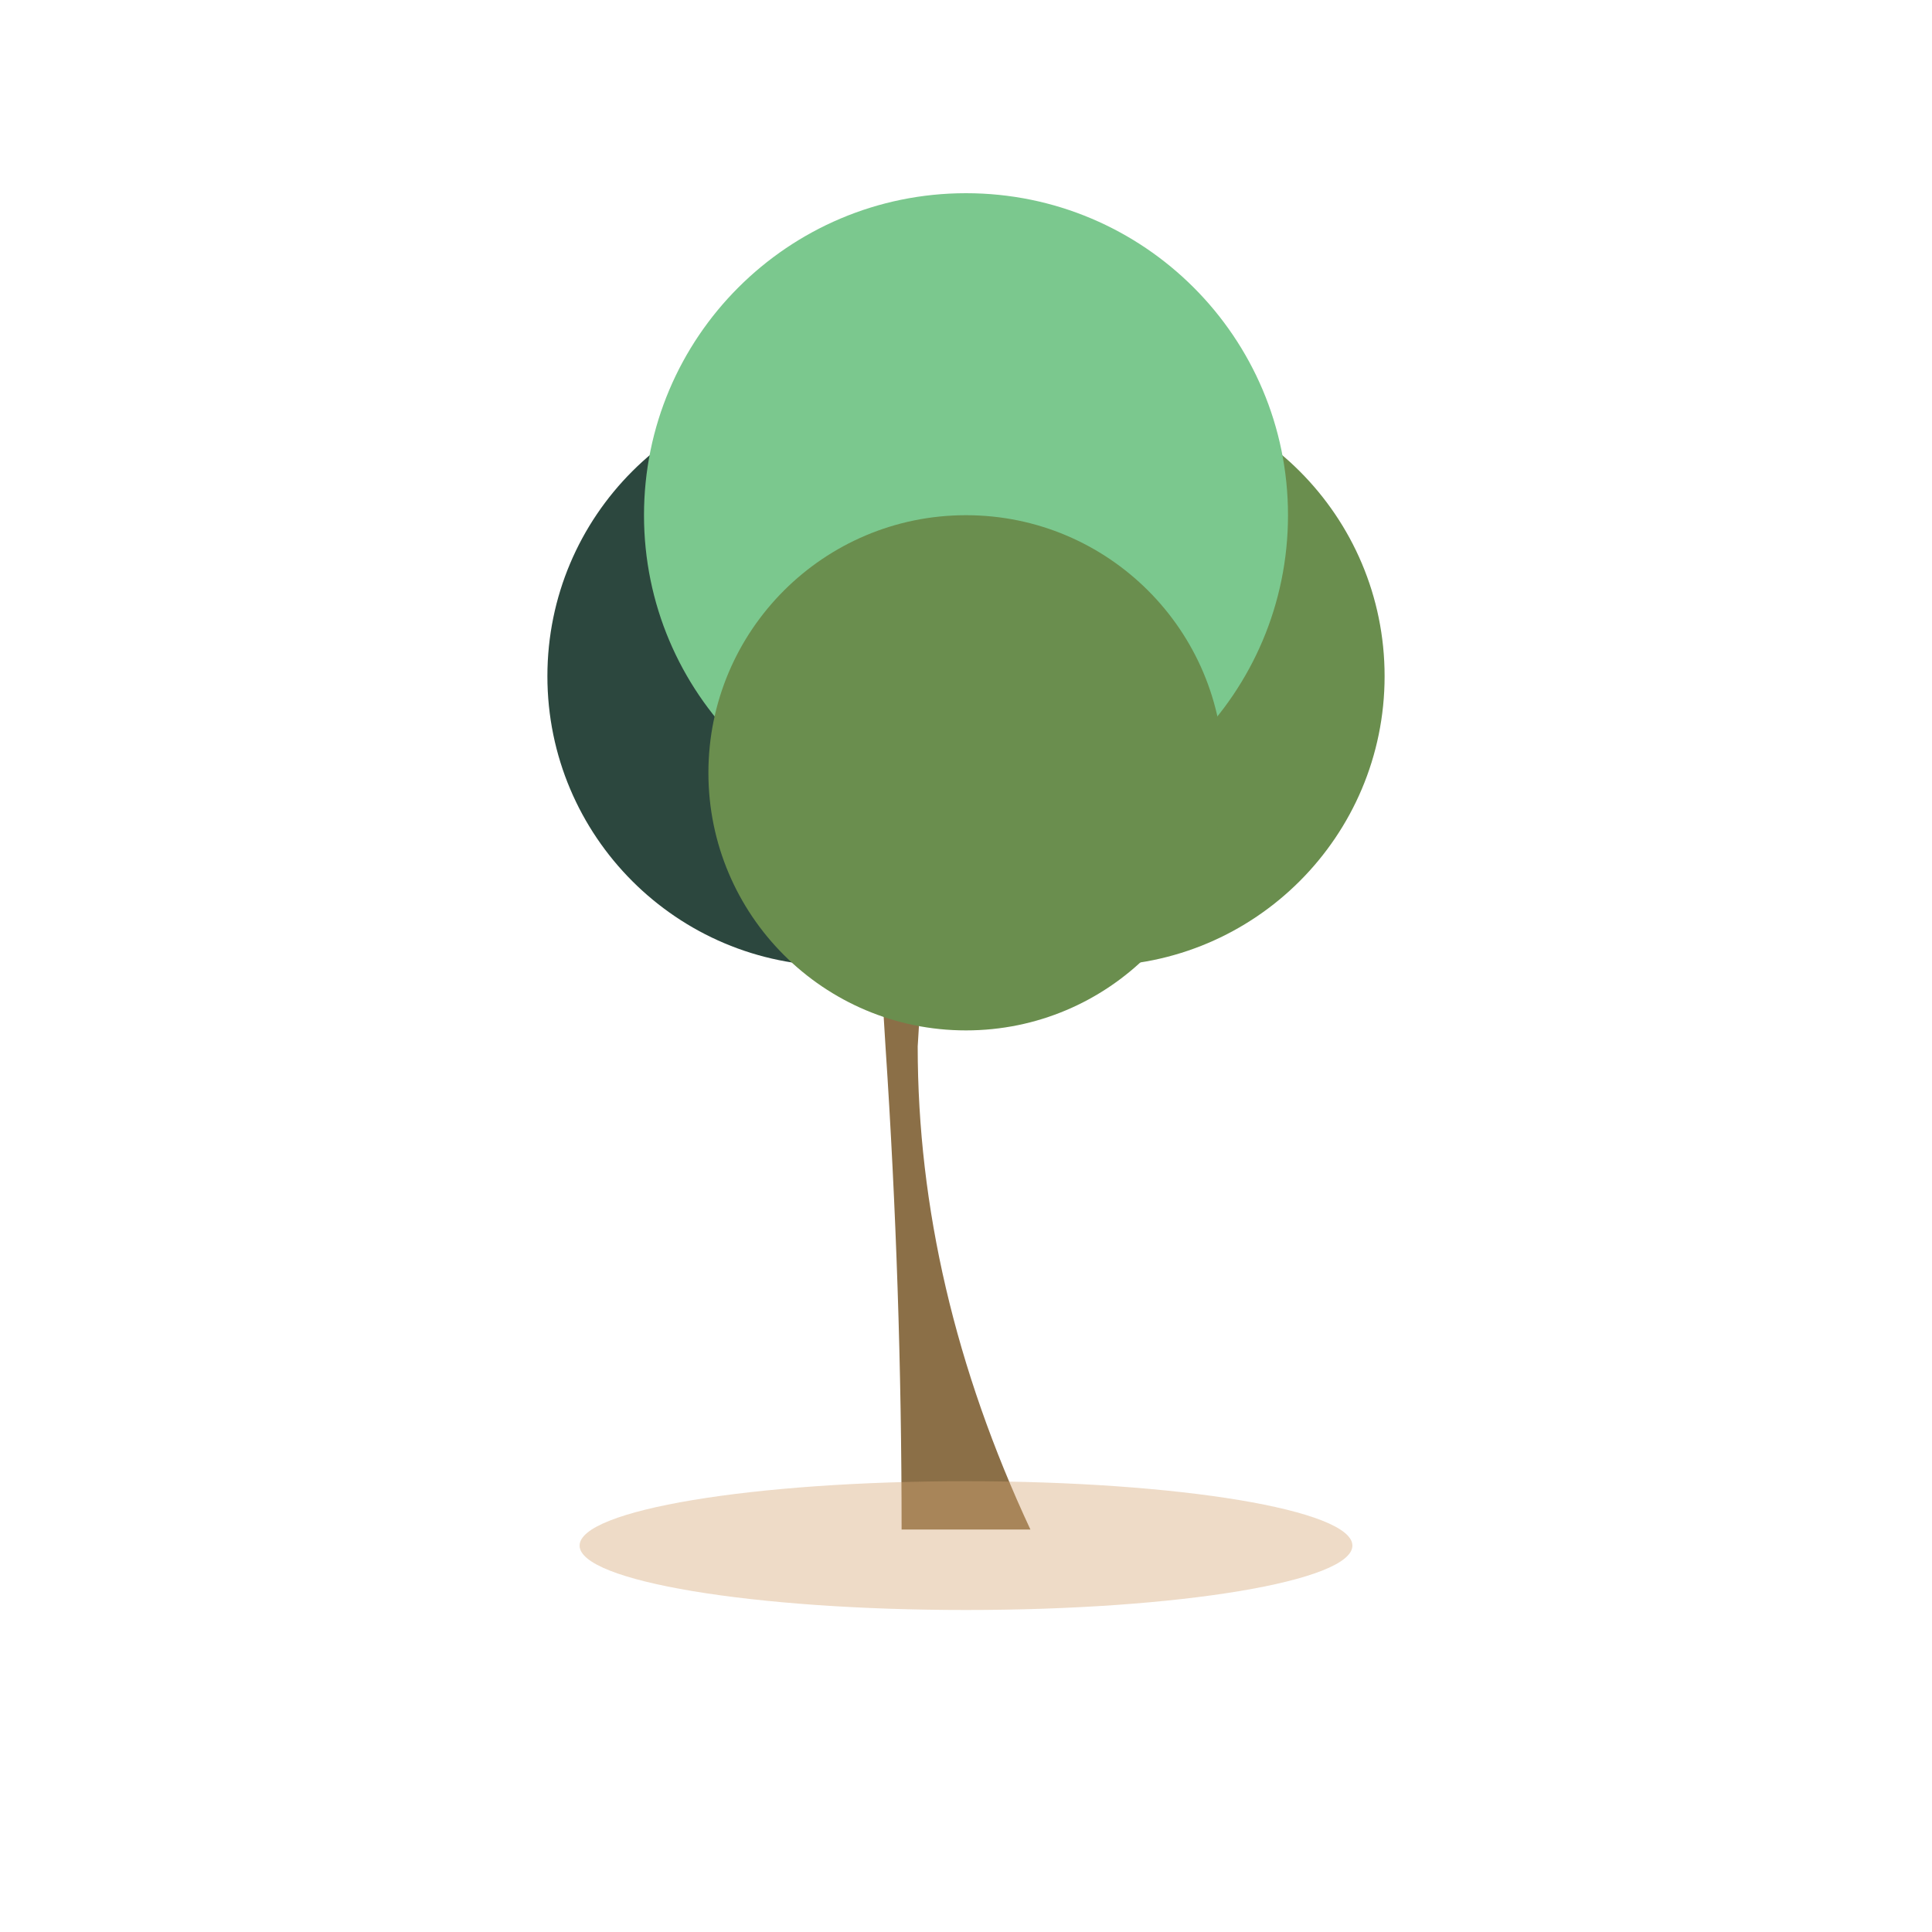
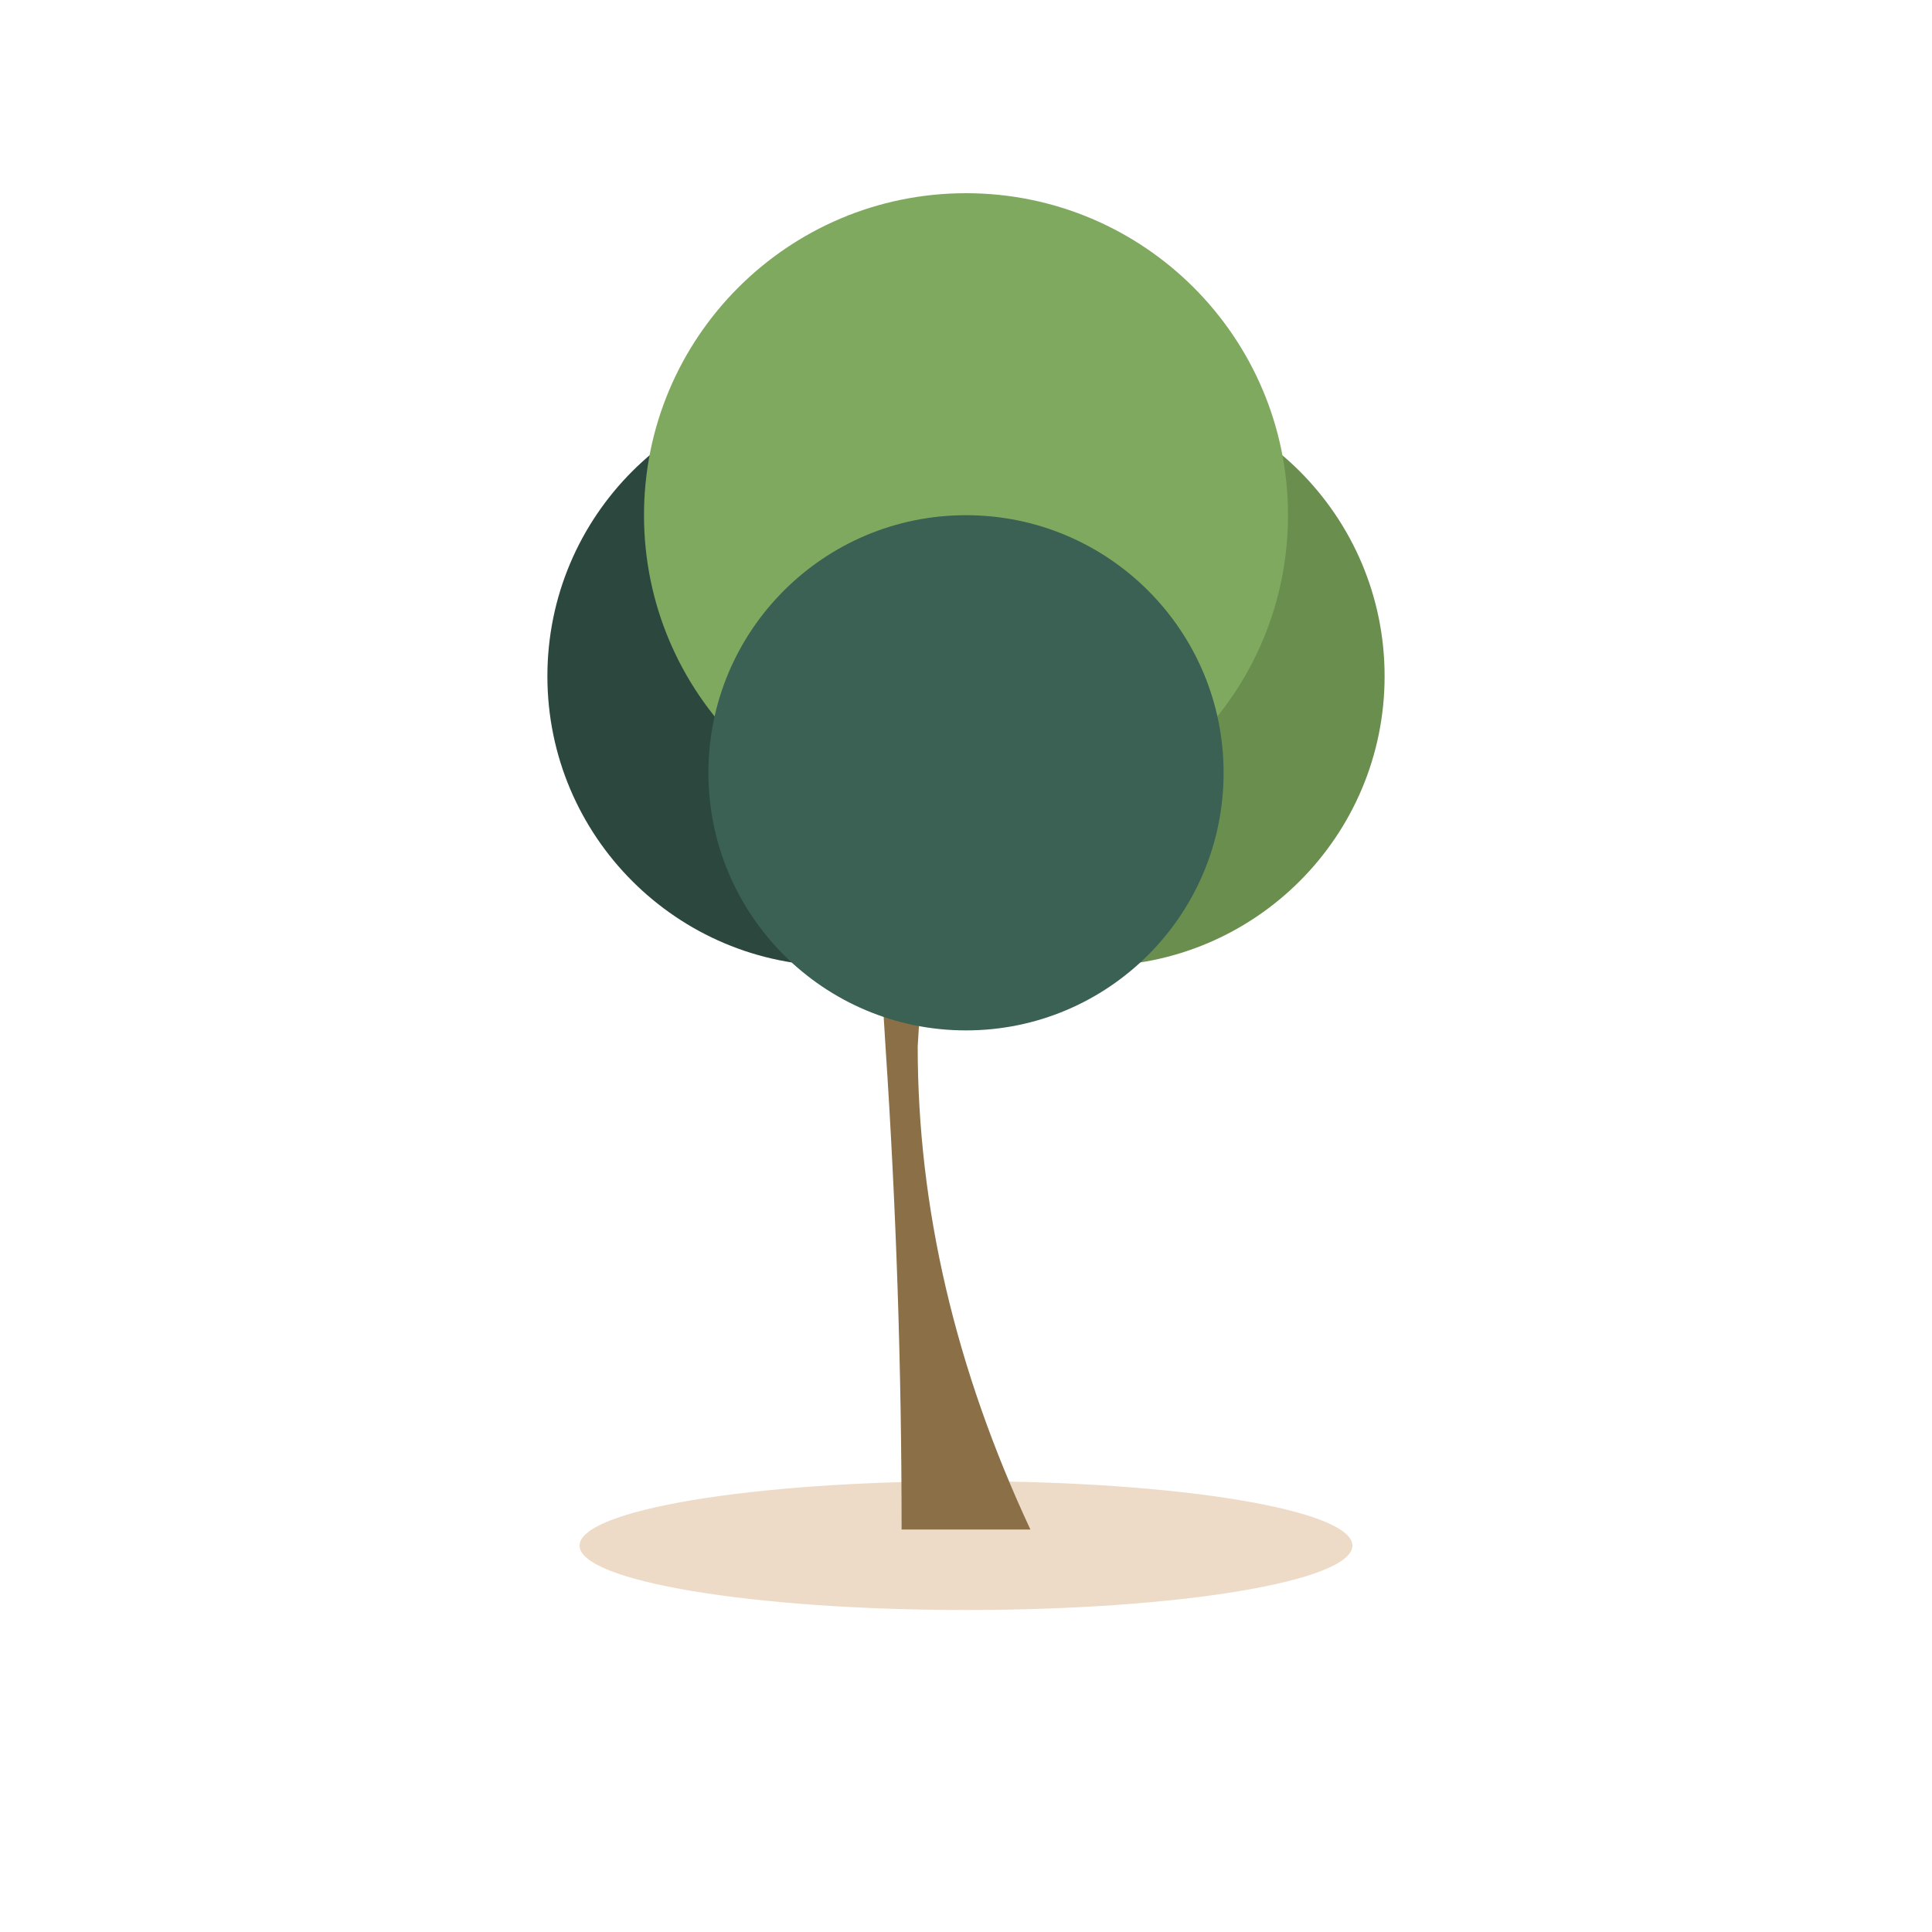
<svg xmlns="http://www.w3.org/2000/svg" width="120" height="120" viewBox="0 0 120 120" fill="none">
+   <path opacity="0.4" d="M60 100C73.255 100 84 98.209 84 96C84 93.791 73.255 92 60 92C46.745 92 36 93.791 36 96C36 98.209 46.745 100 60 100Z" fill="#D4A574" />
  <path d="M56 95C56 85 55.667 75 55 65C54.333 55 54.667 46.667 56 40C57.333 46.667 57.667 55 57 65C57 75 59.333 85 64 95H56Z" fill="#8B6F47" />
  <path d="M52 60C61.941 60 70 51.941 70 42C70 32.059 61.941 24 52 24C42.059 24 34 32.059 34 42C34 51.941 42.059 60 52 60Z" fill="#2C473E" />
  <path d="M68 60C77.941 60 86 51.941 86 42C86 32.059 77.941 24 68 24C58.059 24 50 32.059 50 42C50 51.941 58.059 60 68 60Z" fill="#6A8E4E" />
-   <path d="M60 52C71.046 52 80 43.046 80 32C80 20.954 71.046 12 60 12C48.954 12 40 20.954 40 32C40 43.046 48.954 52 60 52Z" fill="#7BC88E" />
-   <path d="M60 64C68.837 64 76 56.837 76 48C76 39.163 68.837 32 60 32C51.163 32 44 39.163 44 48C44 56.837 51.163 64 60 64Z" fill="#6A8E4E" />
-   <path opacity="0.4" d="M60 100C73.255 100 84 98.209 84 96C84 93.791 73.255 92 60 92C46.745 92 36 93.791 36 96C36 98.209 46.745 100 60 100Z" fill="#D4A574" />
+   <path d="M60 52C71.046 52 80 43.046 80 32C80 20.954 71.046 12 60 12C48.954 12 40 20.954 40 32C40 43.046 48.954 52 60 52Z" fill="#80A960" />
+   <path d="M60 64C68.837 64 76 56.837 76 48C76 39.163 68.837 32 60 32C51.163 32 44 39.163 44 48C44 56.837 51.163 64 60 64Z" fill="#3B6054" />
</svg>
